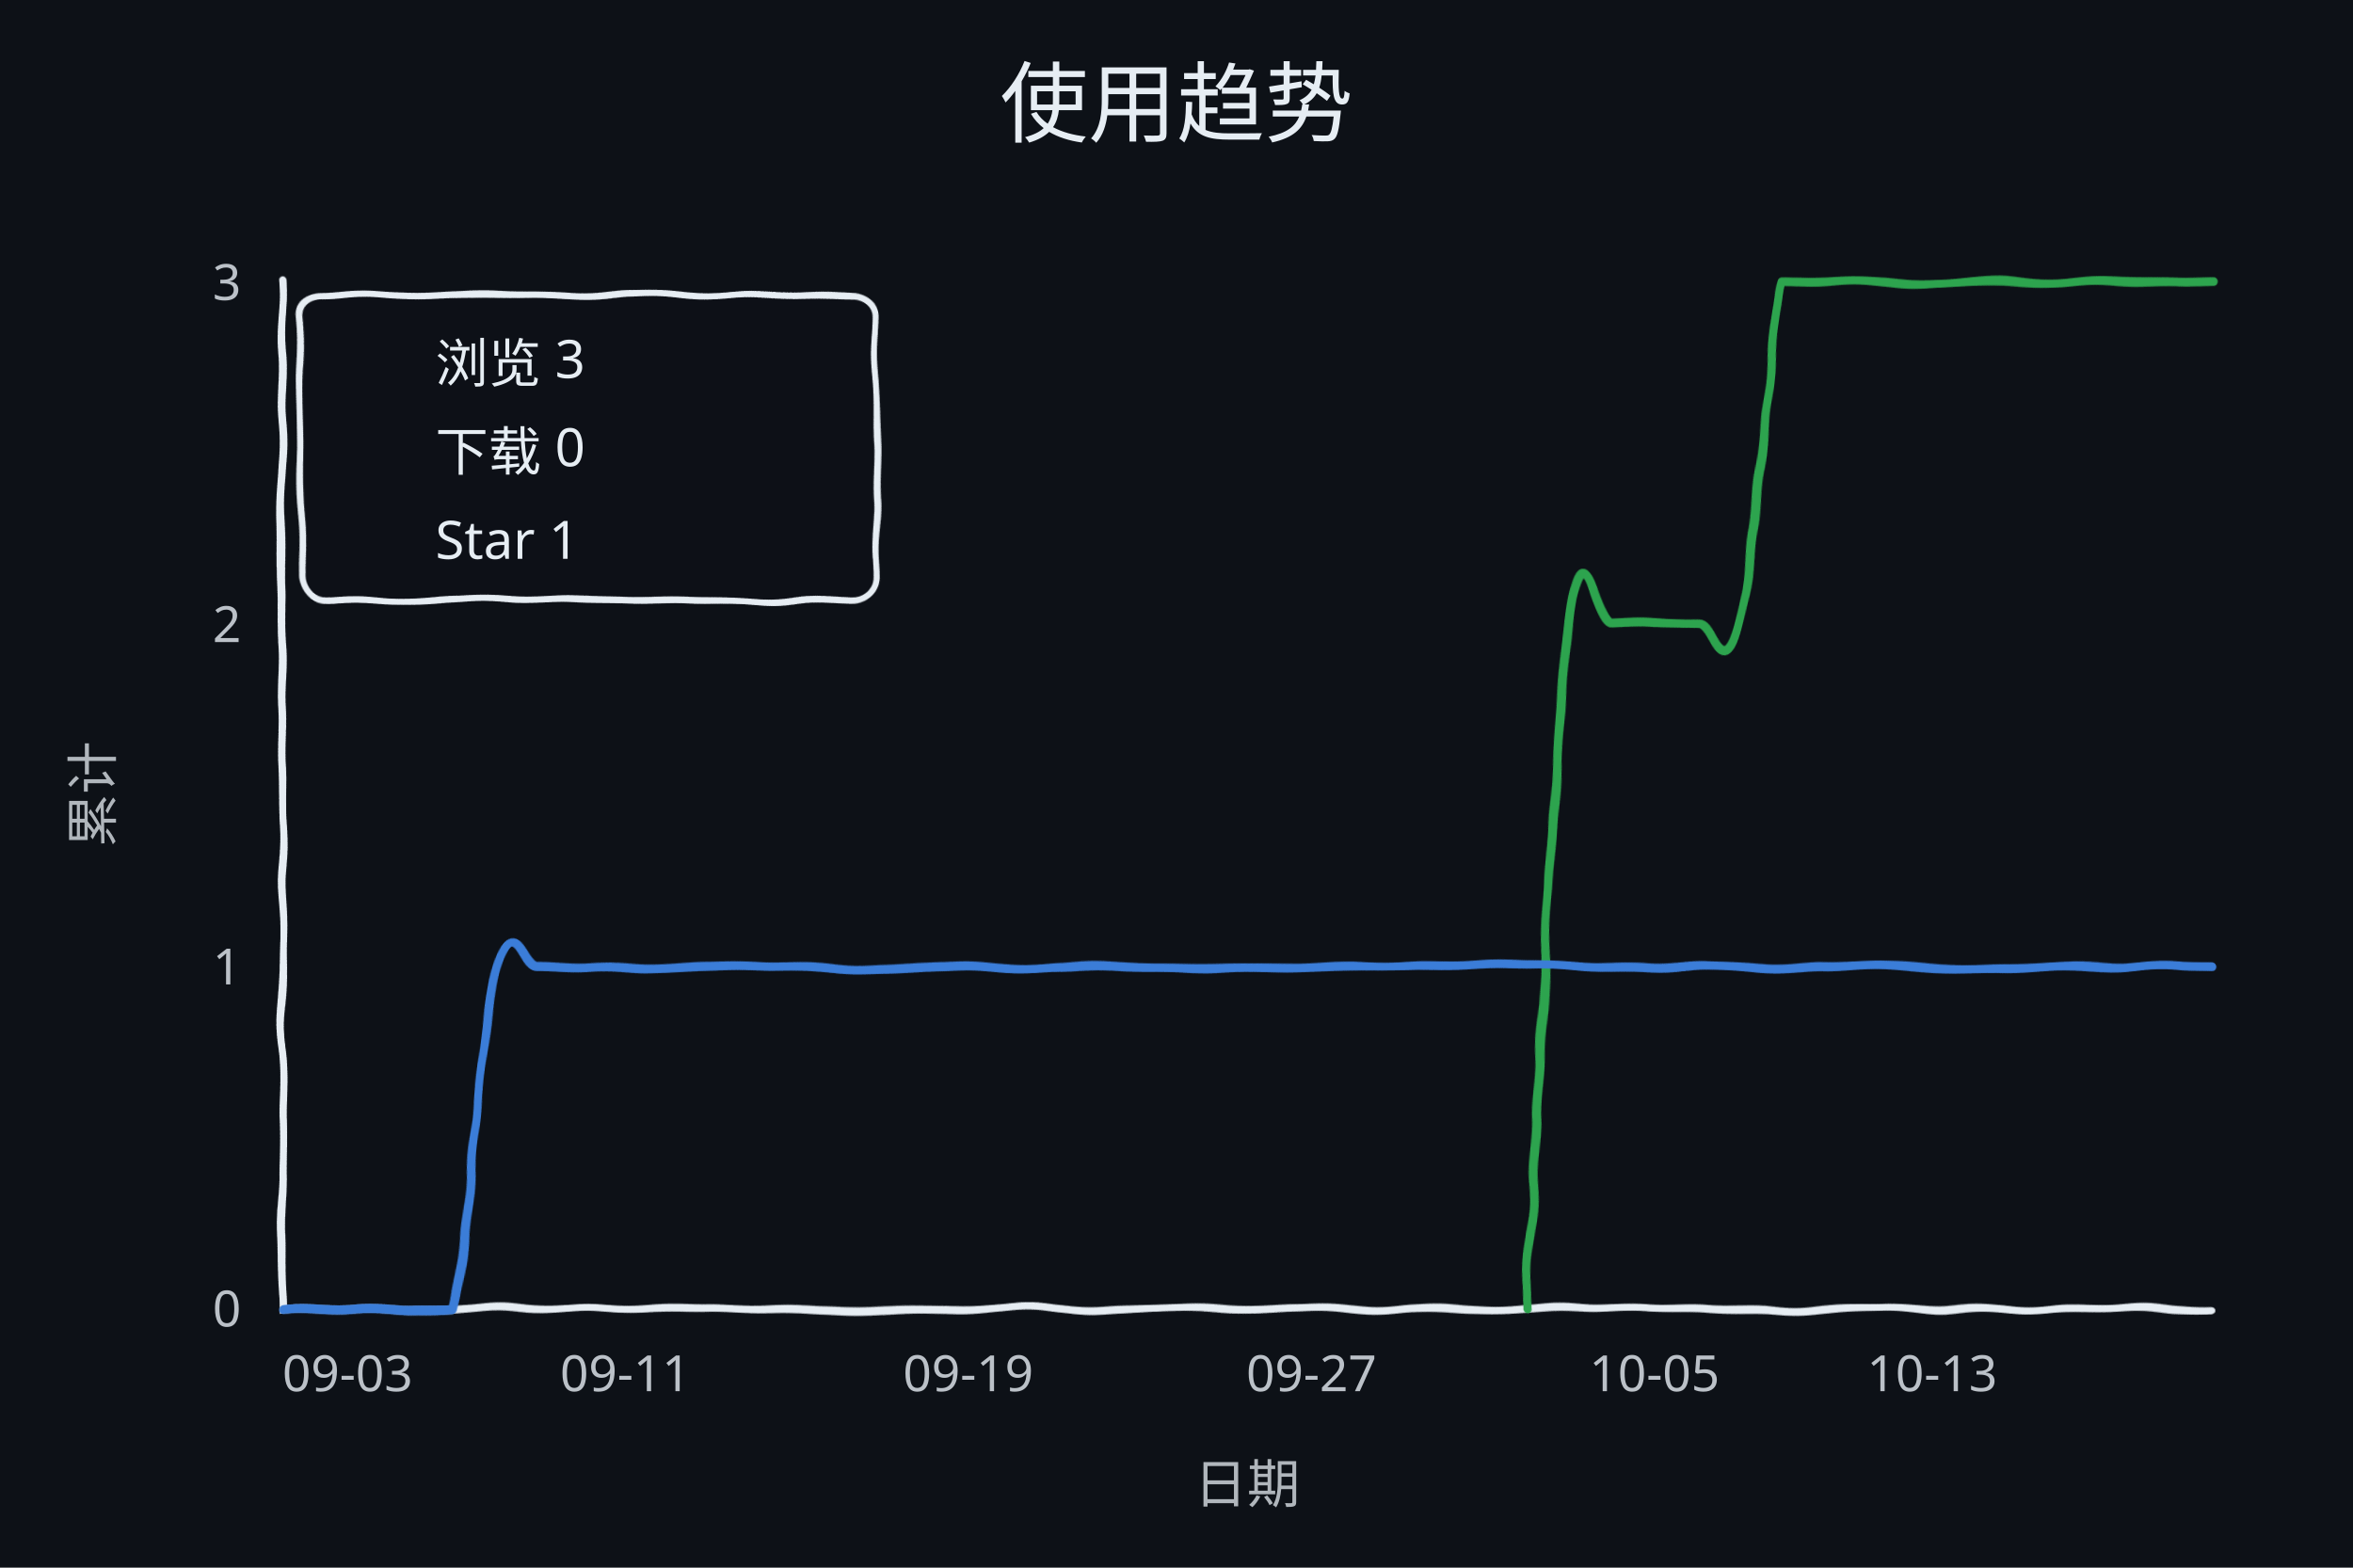
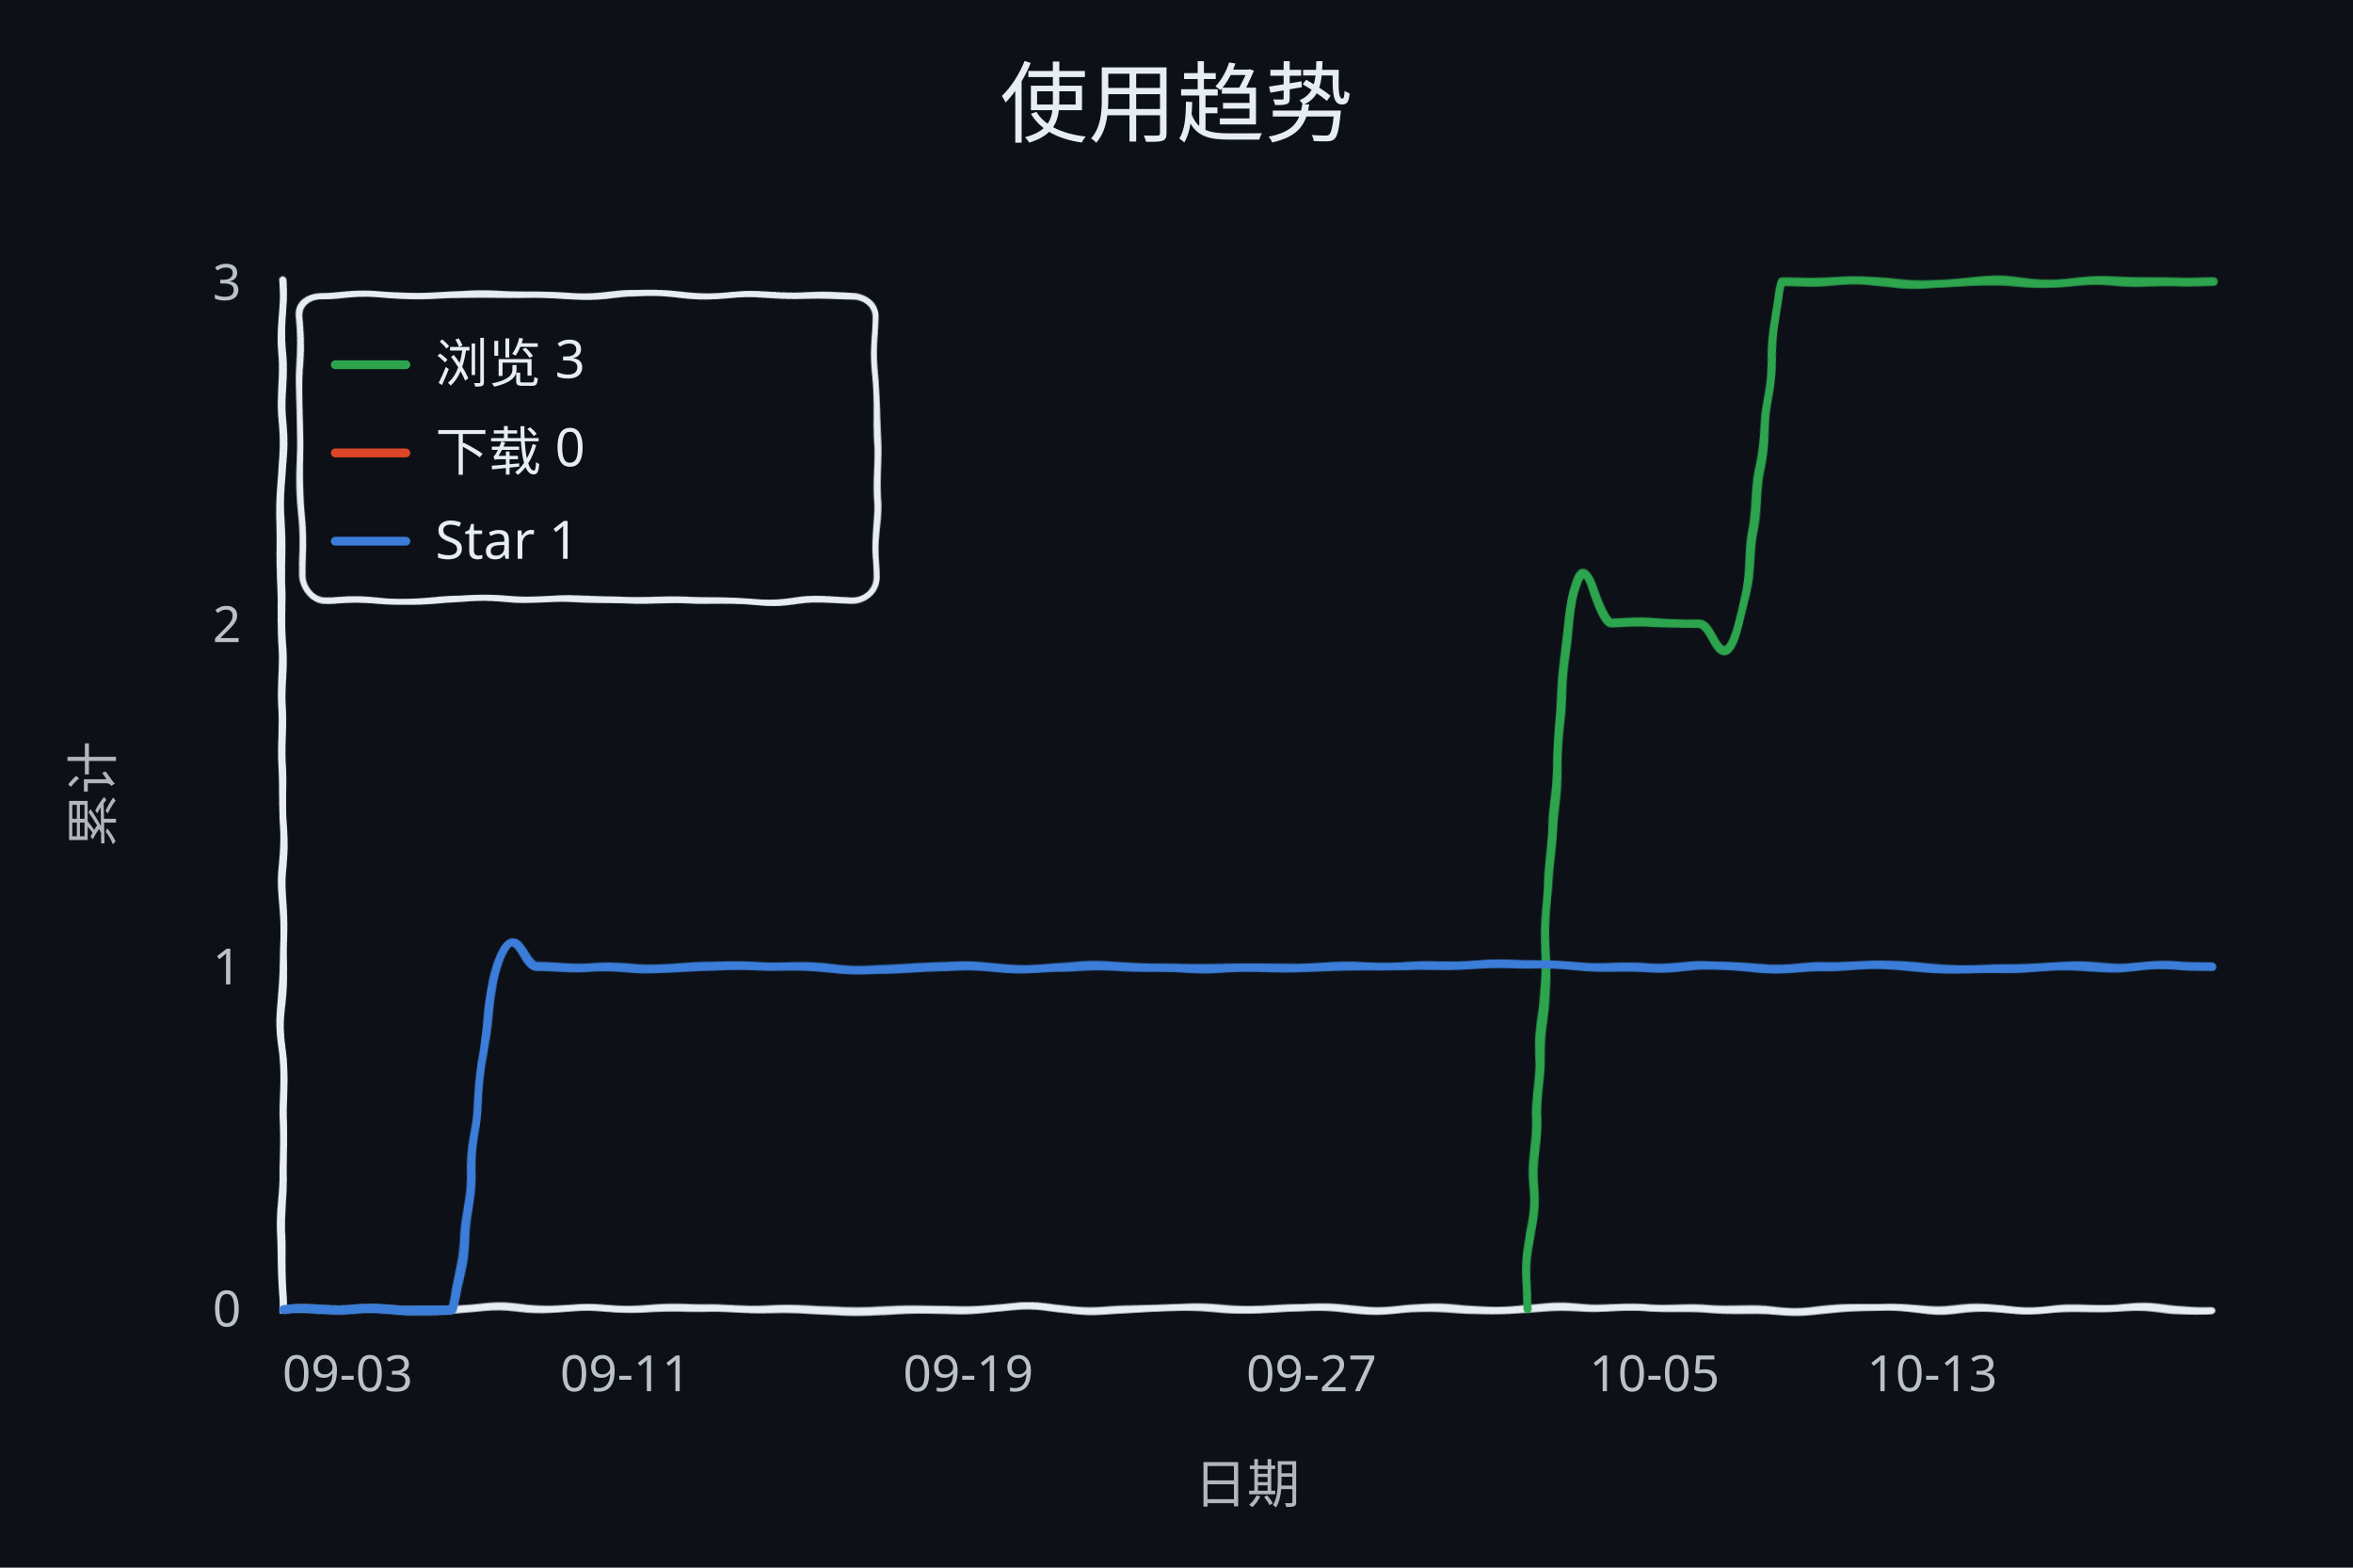
<svg xmlns="http://www.w3.org/2000/svg" width="800" height="533" viewBox="0 0 800 533" role="img" aria-label="使用趋势">
  <defs>
    <filter id="wobble" x="-15%" y="-15%" width="130%" height="130%">
      <feTurbulence baseFrequency=".05" result="noise" type="fractalNoise" />
      <feDisplacementMap in="SourceGraphic" in2="noise" scale="4" xChannelSelector="R" yChannelSelector="G" />
    </filter>
  </defs>
  <rect width="800" height="533" fill="#0d1117" />
  <g font-family="xkcd, 'Comic Sans MS', 'Chalkboard SE', 'Bradley Hand', 'Segoe Print', 'Noto Sans', sans-serif">
    <text x="400" y="46" text-anchor="middle" font-size="30" fill="#e6edf3">使用趋势</text>
    <line x1="96" y1="445.0" x2="752" y2="445.0" stroke="#e6edf3" stroke-opacity="0.28" stroke-width="1.4" filter="url(#wobble)" />
    <text x="82" y="451.0" text-anchor="end" font-size="17" fill="#e6edf3" fill-opacity="0.8">0</text>
    <line x1="96" y1="328.7" x2="752" y2="328.7" stroke="#e6edf3" stroke-opacity="0.12" stroke-width="1.4" filter="url(#wobble)" />
    <text x="82" y="334.7" text-anchor="end" font-size="17" fill="#e6edf3" fill-opacity="0.8">1</text>
    <line x1="96" y1="212.3" x2="752" y2="212.3" stroke="#e6edf3" stroke-opacity="0.12" stroke-width="1.4" filter="url(#wobble)" />
    <text x="82" y="218.3" text-anchor="end" font-size="17" fill="#e6edf3" fill-opacity="0.8">2</text>
    <line x1="96" y1="96.0" x2="752" y2="96.0" stroke="#e6edf3" stroke-opacity="0.12" stroke-width="1.4" filter="url(#wobble)" />
    <text x="82" y="102.0" text-anchor="end" font-size="17" fill="#e6edf3" fill-opacity="0.8">3</text>
    <path d="M 96 96 L 96 445 L 752 445" fill="none" stroke="#e6edf3" stroke-width="2.6" stroke-linecap="round" filter="url(#wobble)" />
    <text x="96.0" y="473" text-anchor="start" font-size="17" fill="#e6edf3" fill-opacity="0.8">09-03</text>
    <text x="212.6" y="473" text-anchor="middle" font-size="17" fill="#e6edf3" fill-opacity="0.8">09-11</text>
    <text x="329.2" y="473" text-anchor="middle" font-size="17" fill="#e6edf3" fill-opacity="0.8">09-19</text>
    <text x="445.9" y="473" text-anchor="middle" font-size="17" fill="#e6edf3" fill-opacity="0.8">09-27</text>
    <text x="562.5" y="473" text-anchor="middle" font-size="17" fill="#e6edf3" fill-opacity="0.8">10-05</text>
    <text x="679.1" y="473" text-anchor="end" font-size="17" fill="#e6edf3" fill-opacity="0.8">10-13</text>
    <text x="424" y="511" text-anchor="middle" font-size="18" fill="#e6edf3" fill-opacity="0.75">日期</text>
    <text x="38" y="270" text-anchor="middle" font-size="18" fill="#e6edf3" fill-opacity="0.75" transform="rotate(-90 38 270)">累计</text>
    <path d="M 518.8 445.0 C 521.2 406.2 528.5 251.1 533.3 212.3 C 538.2 173.6 543.1 212.3 547.9 212.3 C 552.8 212.3 557.6 212.3 562.5 212.3 C 567.3 212.3 572.2 212.3 577.1 212.3 C 581.9 212.3 586.8 231.7 591.6 212.3 C 596.5 192.9 601.4 115.4 606.2 96.0 C 611.1 96.0 615.9 96.0 620.8 96.0 C 625.7 96.0 630.5 96.0 635.4 96.0 C 640.2 96.0 645.1 96.0 650.0 96.0 C 654.8 96.0 659.7 96.0 664.5 96.0 C 669.4 96.0 674.3 96.0 679.1 96.0 C 684.0 96.0 688.8 96.0 693.7 96.0 C 698.5 96.0 703.4 96.0 708.3 96.0 C 713.1 96.0 718.0 96.0 722.8 96.0 C 727.7 96.0 732.6 96.0 737.4 96.0 C 742.3 96.0 749.6 96.0 752.0 96.0" fill="none" stroke="#2da44e" stroke-width="3" stroke-linecap="round" stroke-linejoin="round" filter="url(#wobble)" />
    <path d="M 96.0 445.0 C 98.4 445.0 105.7 445.0 110.6 445.0 C 115.4 445.0 120.3 445.0 125.2 445.0 C 130.0 445.0 134.9 445.0 139.7 445.0 C 144.6 445.0 149.5 445.0 154.3 445.0 C 159.2 425.6 164.0 348.1 168.9 328.7 C 173.7 309.3 178.6 328.7 183.5 328.7 C 188.3 328.7 193.2 328.7 198.0 328.7 C 202.9 328.7 207.8 328.7 212.6 328.7 C 217.5 328.7 222.3 328.7 227.2 328.7 C 232.1 328.7 236.9 328.7 241.8 328.7 C 246.6 328.7 251.5 328.7 256.4 328.7 C 261.2 328.7 266.1 328.7 270.9 328.7 C 275.8 328.7 280.7 328.7 285.5 328.7 C 290.4 328.7 295.2 328.7 300.1 328.7 C 304.9 328.7 309.8 328.7 314.7 328.7 C 319.5 328.7 324.4 328.7 329.2 328.7 C 334.1 328.7 339.0 328.7 343.8 328.7 C 348.7 328.7 353.5 328.7 358.4 328.7 C 363.3 328.7 368.1 328.7 373.0 328.7 C 377.8 328.7 382.7 328.7 387.6 328.7 C 392.4 328.7 397.3 328.7 402.1 328.7 C 407.0 328.7 411.9 328.7 416.7 328.7 C 421.6 328.7 426.4 328.7 431.3 328.7 C 436.1 328.7 441.0 328.7 445.9 328.7 C 450.7 328.7 455.6 328.7 460.4 328.7 C 465.3 328.7 470.2 328.7 475.0 328.7 C 479.9 328.7 484.7 328.7 489.6 328.7 C 494.5 328.7 499.3 328.7 504.2 328.7 C 509.0 328.7 513.9 328.7 518.8 328.7 C 523.6 328.7 528.5 328.7 533.3 328.7 C 538.2 328.7 543.1 328.7 547.9 328.7 C 552.8 328.7 557.6 328.7 562.5 328.7 C 567.3 328.7 572.2 328.7 577.1 328.7 C 581.9 328.7 586.8 328.7 591.6 328.7 C 596.5 328.7 601.4 328.7 606.2 328.7 C 611.1 328.7 615.9 328.7 620.8 328.7 C 625.7 328.7 630.5 328.7 635.4 328.7 C 640.2 328.7 645.1 328.7 650.0 328.7 C 654.8 328.7 659.7 328.7 664.5 328.7 C 669.4 328.7 674.3 328.7 679.1 328.7 C 684.0 328.7 688.8 328.7 693.7 328.7 C 698.5 328.7 703.4 328.7 708.3 328.7 C 713.1 328.7 718.0 328.7 722.8 328.7 C 727.7 328.7 732.6 328.7 737.4 328.7 C 742.3 328.7 749.6 328.7 752.0 328.7" fill="none" stroke="#3b7dd8" stroke-width="3" stroke-linecap="round" stroke-linejoin="round" filter="url(#wobble)" />
    <g transform="translate(114,130)" font-size="18" fill="#e6edf3">
      <rect x="-12" y="-30" width="196" height="104" rx="8" fill="#0d1117" fill-opacity="0.92" stroke="#e6edf3" stroke-width="2.2" filter="url(#wobble)" />
-       <line x1="0" y1="-6" x2="24" y2="-6" stroke="#2da44e" stroke-width="3" stroke-linecap="round" filter="url(#wobble)" />
+       <line x1="0" y1="-6" x2="24" y2="-6" stroke="#2da44e" stroke-width="3" stroke-linecap="round" />
      <text x="34" y="0">浏览 3</text>
-       <line x1="0" y1="24" x2="24" y2="24" stroke="#dd4528" stroke-width="3" stroke-linecap="round" filter="url(#wobble)" />
+       <line x1="0" y1="24" x2="24" y2="24" stroke="#dd4528" stroke-width="3" stroke-linecap="round" />
      <text x="34" y="30">下载 0</text>
-       <line x1="0" y1="54" x2="24" y2="54" stroke="#3b7dd8" stroke-width="3" stroke-linecap="round" filter="url(#wobble)" />
+       <line x1="0" y1="54" x2="24" y2="54" stroke="#3b7dd8" stroke-width="3" stroke-linecap="round" />
      <text x="34" y="60">Star 1</text>
    </g>
  </g>
</svg>
